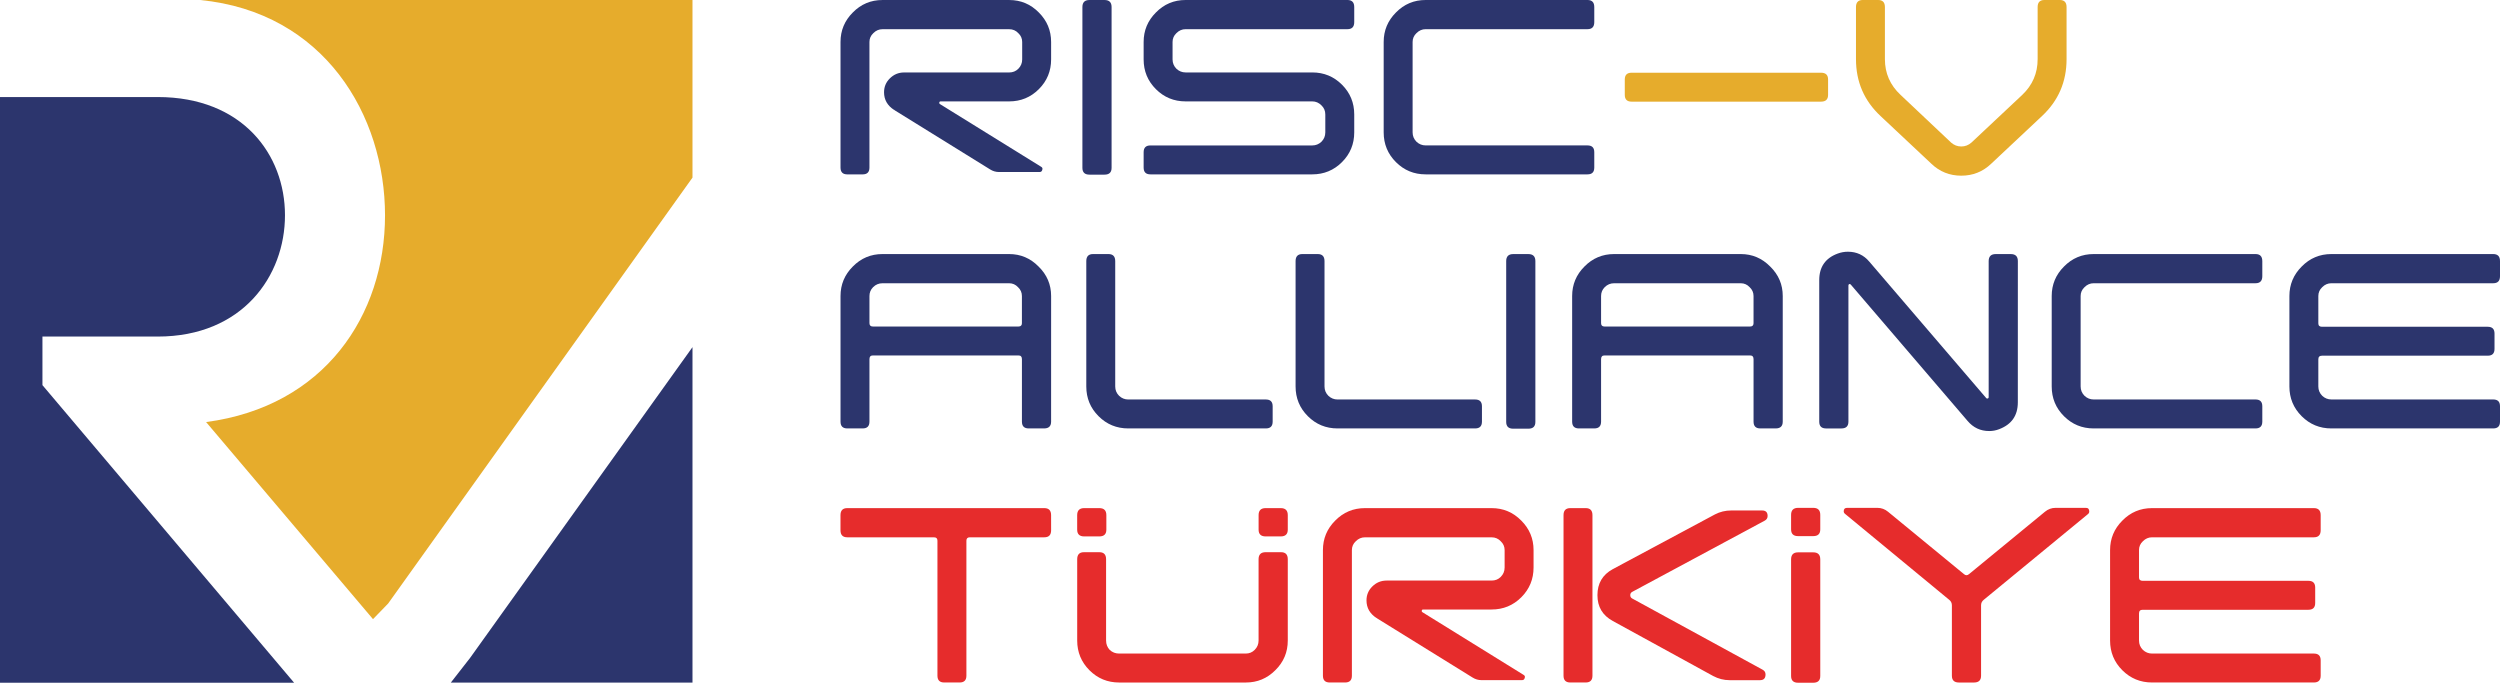
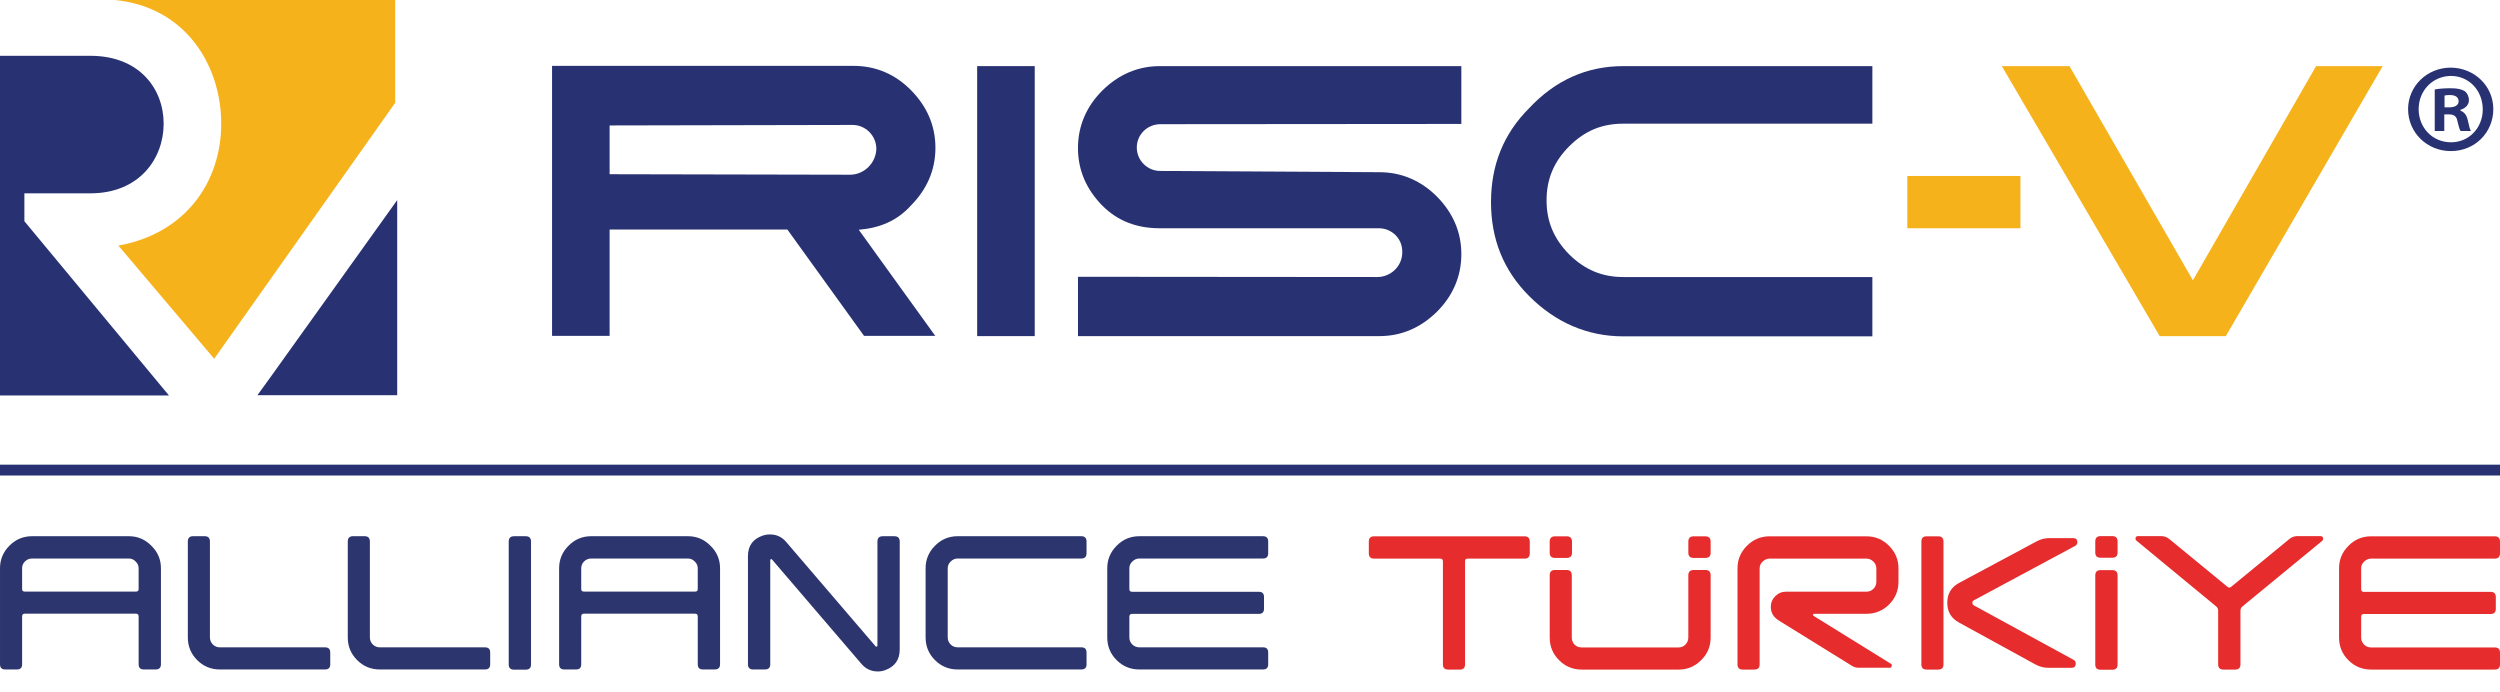
- <svg xmlns="http://www.w3.org/2000/svg" width="146.467mm" height="40mm" viewBox="0 0 146.467 40" version="1.1" id="svg429">
-   <defs id="defs426" />
-   <g id="layer1">
-     <g id="g4013" transform="matrix(1.333333,0,0,1.333333,-6.446567,-6.379822)">
-       <g id="g8" transform="matrix(0.05283551,0,0,0.05283551,-6.355635,4.304064)">
-         <path class="st0" d="m 532,188.2 c 0,83.2 -50.4,158.9 -148.8,171.9 L 522,524 534.6,511 787.7,156.8 V 9.1 H 378.2 v 0 C 481.6,19.2 532,105 532,188.2 Z" id="path4" style="fill:#e6ac2c" />
-         <path class="st1" d="m 247.1,289 h 95.8 c 70.6,0 105.9,-50.4 105.9,-100.9 0,-50.5 -35.3,-98.3 -105.9,-98.3 H 216.8 v 0 h -5 V 576.9 H 456.4 L 247.1,329.4 Z" id="path6" style="fill:#2c356d" />
-         <path class="st1" d="m 602.7,556.3 185,-258.5 v 279 h -201 z" id="path1554" style="fill:#2c356d;fill-opacity:1" />
-       </g>
-       <g id="g1510" transform="matrix(0.9171454,0,0,0.9171454,0.5325612,1.154514)">
-         <g id="g1133" style="font-weight:bold;font-size:19.533px;line-height:0.9;font-family:'Open Sans';-inkscape-font-specification:'Open Sans Bold';text-align:center;white-space:pre;shape-inside:url(#rect589);display:inline;stroke-width:12.008;stroke-linecap:round;stroke-linejoin:round" transform="matrix(0.6392723,0,0,0.6392723,-83.81928,-246.9086)">
-           <path d="m 217.229,424.026 q 0,0.508 -0.527,0.508 h -1.152 q -0.508,0 -0.508,-0.508 v -4.688 q 0,-0.273 -0.254,-0.273 h -10.919 q -0.254,0 -0.254,0.273 v 4.688 q 0,0.508 -0.508,0.508 h -1.152 q -0.508,0 -0.508,-0.508 v -9.415 q 0,-1.289 0.918,-2.207 0.918,-0.938 2.227,-0.938 h 9.493 q 1.289,0 2.207,0.938 0.938,0.918 0.938,2.207 z m -2.188,-7.384 v -2.031 q 0,-0.391 -0.293,-0.664 -0.273,-0.293 -0.664,-0.293 h -9.493 q -0.41,0 -0.703,0.293 -0.273,0.273 -0.273,0.664 v 2.031 q 0,0.254 0.254,0.254 h 10.919 q 0.254,0 0.254,-0.254 z" style="font-family:popstarregular;-inkscape-font-specification:'popstarregular Bold';fill:#2c356d" id="path43008" />
-           <path d="m 233.833,424.026 q 0,0.508 -0.508,0.508 h -10.314 q -1.309,0 -2.227,-0.918 -0.918,-0.918 -0.918,-2.227 v -9.396 q 0,-0.527 0.508,-0.527 h 1.152 q 0.508,0 0.508,0.527 v 9.396 q 0,0.41 0.293,0.703 0.293,0.273 0.684,0.273 h 10.314 q 0.508,0 0.508,0.508 z" style="font-family:popstarregular;-inkscape-font-specification:'popstarregular Bold';fill:#2c356d" id="path43010" />
-           <path d="m 249.518,424.026 q 0,0.508 -0.508,0.508 h -10.314 q -1.309,0 -2.227,-0.918 -0.918,-0.918 -0.918,-2.227 v -9.396 q 0,-0.527 0.508,-0.527 h 1.152 q 0.508,0 0.508,0.527 v 9.396 q 0,0.41 0.293,0.703 0.293,0.273 0.684,0.273 h 10.314 q 0.508,0 0.508,0.508 z" style="font-family:popstarregular;-inkscape-font-specification:'popstarregular Bold';fill:#2c356d" id="path43012" />
-           <path d="m 253.522,424.046 q 0,0.508 -0.527,0.508 h -1.133 q -0.527,0 -0.527,-0.508 v -12.052 q 0,-0.527 0.527,-0.527 h 1.133 q 0.527,0 0.527,0.527 z" style="font-family:popstarregular;-inkscape-font-specification:'popstarregular Bold';fill:#2c356d" id="path43014" />
-           <path d="m 272.06,424.026 q 0,0.508 -0.527,0.508 h -1.152 q -0.508,0 -0.508,-0.508 v -4.688 q 0,-0.273 -0.254,-0.273 h -10.919 q -0.254,0 -0.254,0.273 v 4.688 q 0,0.508 -0.508,0.508 h -1.152 q -0.508,0 -0.508,-0.508 v -9.415 q 0,-1.289 0.918,-2.207 0.918,-0.938 2.227,-0.938 h 9.493 q 1.289,0 2.207,0.938 0.938,0.918 0.938,2.207 z m -2.188,-7.384 v -2.031 q 0,-0.391 -0.293,-0.664 -0.273,-0.293 -0.664,-0.293 h -9.493 q -0.41,0 -0.703,0.293 -0.273,0.273 -0.273,0.664 v 2.031 q 0,0.254 0.254,0.254 h 10.919 q 0.254,0 0.254,-0.254 z" style="font-family:popstarregular;-inkscape-font-specification:'popstarregular Bold';fill:#2c356d" id="path43016" />
-           <path d="m 289.679,422.581 q 0,1.485 -1.406,2.012 -0.352,0.137 -0.742,0.137 -0.977,0 -1.621,-0.762 l -8.751,-10.216 q -0.059,-0.059 -0.117,-0.039 -0.059,0.039 -0.059,0.098 v 10.216 q 0,0.508 -0.527,0.508 h -1.152 q -0.508,0 -0.508,-0.508 v -10.607 q 0,-1.485 1.387,-1.992 0.371,-0.137 0.762,-0.137 0.977,0 1.602,0.742 l 8.771,10.236 q 0.039,0.039 0.117,0.019 0.059,-0.019 0.059,-0.098 v -10.196 q 0,-0.527 0.527,-0.527 h 1.133 q 0.527,0 0.527,0.527 z" style="font-family:popstarregular;-inkscape-font-specification:'popstarregular Bold';fill:#2c356d" id="path43018" />
-           <path d="m 308.001,424.026 q 0,0.508 -0.508,0.508 h -12.13 q -1.309,0 -2.227,-0.918 -0.918,-0.918 -0.918,-2.227 v -6.778 q 0,-1.289 0.918,-2.207 0.918,-0.938 2.227,-0.938 h 12.13 q 0.508,0 0.508,0.527 v 1.133 q 0,0.527 -0.508,0.527 h -12.13 q -0.391,0 -0.684,0.293 -0.293,0.273 -0.293,0.664 v 6.778 q 0,0.41 0.293,0.703 0.293,0.273 0.684,0.273 h 12.13 q 0.508,0 0.508,0.508 z" style="font-family:popstarregular;-inkscape-font-specification:'popstarregular Bold';fill:#2c356d" id="path43020" />
-           <path d="m 325.815,424.026 q 0,0.508 -0.508,0.508 h -12.13 q -1.309,0 -2.227,-0.918 -0.918,-0.918 -0.918,-2.227 v -6.778 q 0,-1.289 0.918,-2.207 0.918,-0.938 2.227,-0.938 h 12.13 q 0.508,0 0.508,0.527 v 1.133 q 0,0.527 -0.508,0.527 h -12.13 q -0.391,0 -0.684,0.293 -0.293,0.273 -0.293,0.664 v 2.051 q 0,0.254 0.273,0.254 h 12.423 q 0.508,0 0.508,0.508 v 1.152 q 0,0.508 -0.508,0.508 h -12.423 q -0.273,0 -0.273,0.273 v 2.031 q 0,0.41 0.293,0.703 0.293,0.273 0.684,0.273 h 12.13 q 0.508,0 0.508,0.508 z" style="font-family:popstarregular;-inkscape-font-specification:'popstarregular Bold';fill:#2c356d" id="path43022" />
-         </g>
-         <g id="g1123" style="font-weight:bold;font-size:19.533px;line-height:0.9;font-family:'Open Sans';-inkscape-font-specification:'Open Sans Bold';text-align:center;white-space:pre;shape-inside:url(#rect589);display:inline;stroke-width:12.008;stroke-linecap:round;stroke-linejoin:round" transform="matrix(0.6392723,0,0,0.6392723,-94.32095,-247.3557)">
-           <path d="m 221.898,401.368 0.059,0.019 -0.078,-0.039 z m 11.759,-3.789 q 0,1.309 -0.918,2.227 -0.918,0.918 -2.227,0.918 h -5.137 q -0.078,0 -0.098,0.078 -0.019,0.078 0.039,0.117 l 7.598,4.708 q 0.137,0.078 0.078,0.234 -0.039,0.156 -0.195,0.156 h -3.047 q -0.352,0 -0.664,-0.195 l -7.188,-4.454 q -0.762,-0.488 -0.762,-1.328 0,-0.606 0.43,-1.035 0.449,-0.449 1.074,-0.449 h 7.872 q 0.41,0 0.684,-0.273 0.293,-0.293 0.293,-0.703 v -1.309 q 0,-0.391 -0.293,-0.664 -0.273,-0.293 -0.684,-0.293 h -9.493 q -0.391,0 -0.684,0.293 -0.293,0.273 -0.293,0.664 v 9.415 q 0,0.508 -0.508,0.508 h -1.152 q -0.508,0 -0.508,-0.508 v -9.415 q 0,-1.289 0.918,-2.207 0.918,-0.938 2.227,-0.938 h 9.493 q 1.309,0 2.227,0.938 0.918,0.918 0.918,2.207 z" style="font-family:popstarregular;-inkscape-font-specification:'popstarregular Bold';fill:#2c356d" id="path42996" />
-           <path d="m 238.189,405.705 q 0,0.508 -0.527,0.508 h -1.133 q -0.527,0 -0.527,-0.508 v -12.052 q 0,-0.527 0.527,-0.527 h 1.133 q 0.527,0 0.527,0.527 z" style="font-family:popstarregular;-inkscape-font-specification:'popstarregular Bold';fill:#2c356d" id="path42998" />
-           <path d="m 256.374,403.048 q 0,1.309 -0.918,2.227 -0.918,0.918 -2.227,0.918 h -12.13 q -0.508,0 -0.508,-0.508 v -1.152 q 0,-0.508 0.508,-0.508 h 12.13 q 0.391,0 0.684,-0.273 0.293,-0.293 0.293,-0.703 v -1.348 q 0,-0.41 -0.293,-0.684 -0.293,-0.293 -0.684,-0.293 h -9.493 q -1.309,0 -2.227,-0.918 -0.918,-0.918 -0.918,-2.227 v -1.309 q 0,-1.289 0.918,-2.207 0.918,-0.938 2.227,-0.938 h 12.13 q 0.508,0 0.508,0.527 v 1.133 q 0,0.527 -0.508,0.527 h -12.13 q -0.391,0 -0.684,0.293 -0.293,0.273 -0.293,0.664 v 1.309 q 0,0.41 0.293,0.703 0.293,0.273 0.684,0.273 h 9.493 q 1.309,0 2.227,0.918 0.918,0.918 0.918,2.227 z" style="font-family:popstarregular;-inkscape-font-specification:'popstarregular Bold';fill:#2c356d" id="path43000" />
-           <path d="m 274.364,405.685 q 0,0.508 -0.508,0.508 h -12.13 q -1.309,0 -2.227,-0.918 -0.918,-0.918 -0.918,-2.227 v -6.778 q 0,-1.289 0.918,-2.207 0.918,-0.938 2.227,-0.938 h 12.13 q 0.508,0 0.508,0.527 v 1.133 q 0,0.527 -0.508,0.527 h -12.13 q -0.391,0 -0.684,0.293 -0.293,0.273 -0.293,0.664 v 6.778 q 0,0.41 0.293,0.703 0.293,0.273 0.684,0.273 h 12.13 q 0.508,0 0.508,0.508 z" style="font-family:popstarregular;-inkscape-font-specification:'popstarregular Bold';fill:#2c356d" id="path43002" />
-           <path d="m 291.886,400.235 q 0,0.508 -0.527,0.508 h -14.201 q -0.508,0 -0.508,-0.508 v -1.152 q 0,-0.508 0.508,-0.508 h 14.201 q 0.527,0 0.527,0.508 z" style="font-family:popstarregular;-inkscape-font-specification:'popstarregular Bold';fill:#e6ac2c" id="path43004" />
-           <path d="m 309.759,397.559 q 0,2.539 -1.836,4.258 l -3.809,3.575 q -0.938,0.899 -2.246,0.899 -1.309,0 -2.246,-0.899 l -3.809,-3.575 q -1.836,-1.719 -1.836,-4.258 v -3.907 q 0,-0.527 0.508,-0.527 h 1.152 q 0.508,0 0.508,0.527 v 3.907 q 0,1.582 1.172,2.676 l 3.789,3.575 q 0.332,0.293 0.762,0.293 0.43,0 0.762,-0.293 l 3.809,-3.575 q 1.152,-1.094 1.152,-2.676 v -3.907 q 0,-0.527 0.508,-0.527 h 1.152 q 0.508,0 0.508,0.527 z" style="font-family:popstarregular;-inkscape-font-specification:'popstarregular Bold';fill:#e6ac2c" id="path43006" />
-         </g>
-         <g id="g1369" transform="matrix(1.17776,0,0,1.17776,21.78502,-63.62547)">
-           <path d="m 277.031,430.745 -9.923,5.333 q -0.156,0.078 -0.156,0.254 0,0.176 0.156,0.254 l 9.767,5.333 q 0.215,0.117 0.215,0.352 0,0.43 -0.41,0.43 h -2.285 q -0.645,0 -1.231,-0.313 l -7.52,-4.122 q -1.152,-0.625 -1.152,-1.934 0,-1.328 1.152,-1.953 l 7.657,-4.102 q 0.566,-0.293 1.211,-0.293 h 2.324 q 0.41,0 0.41,0.41 0,0.234 -0.215,0.352 z m -12.912,11.622 q 0,0.508 -0.508,0.508 h -1.152 q -0.508,0 -0.508,-0.508 v -12.033 q 0,-0.527 0.508,-0.527 h 1.152 q 0.508,0 0.508,0.527 z" style="font-weight:bold;font-size:19.533px;line-height:0.9;font-family:popstarregular;-inkscape-font-specification:'popstarregular Bold';text-align:center;white-space:pre;shape-inside:url(#rect589);display:inline;fill:#e62c2c;stroke-width:12.008;stroke-linecap:round;stroke-linejoin:round" id="path43030" transform="matrix(0.5427864,0,0,0.5427864,-93.09525,-155.2405)" />
-           <path d="m 28.244,78.954 q 0,0.286 -0.276,0.286 h -3.032 q -0.138,0 -0.138,0.138 v 5.492 q 0,0.276 -0.276,0.276 h -0.626 q -0.276,0 -0.276,-0.276 v -5.492 q 0,-0.138 -0.148,-0.138 h -3.52 q -0.276,0 -0.276,-0.286 v -0.615 q 0,-0.286 0.276,-0.286 h 8.015 q 0.276,0 0.276,0.286 z" style="font-weight:bold;font-size:19.533px;line-height:0.9;font-family:popstarregular;-inkscape-font-specification:'popstarregular Bold';text-align:center;white-space:pre;shape-inside:url(#rect589);display:inline;fill:#e62c2c;stroke-width:6.518;stroke-linecap:round;stroke-linejoin:round" id="path43024" />
-           <path d="m 41.486,82.527 0.032,0.011 -0.042,-0.021 z m 6.383,-2.057 q 0,0.71 -0.498,1.209 -0.498,0.498 -1.209,0.498 h -2.788 q -0.042,0 -0.053,0.042 -0.011,0.042 0.021,0.064 l 4.124,2.555 q 0.074,0.042 0.042,0.127 -0.021,0.085 -0.106,0.085 h -1.654 q -0.191,0 -0.36,-0.106 l -3.902,-2.417 q -0.413,-0.265 -0.413,-0.721 0,-0.329 0.233,-0.562 0.244,-0.244 0.583,-0.244 h 4.273 q 0.223,0 0.371,-0.148 0.159,-0.159 0.159,-0.382 v -0.71 q 0,-0.212 -0.159,-0.36 -0.148,-0.159 -0.371,-0.159 H 41.009 q -0.212,0 -0.371,0.159 -0.159,0.148 -0.159,0.36 v 5.11 q 0,0.276 -0.276,0.276 h -0.626 q -0.276,0 -0.276,-0.276 v -5.11 q 0,-0.7 0.498,-1.198 Q 40.299,78.053 41.009,78.053 h 5.153 q 0.71,0 1.209,0.509 0.498,0.498 0.498,1.198 z" style="font-weight:bold;font-size:19.533px;line-height:0.9;font-family:popstarregular;-inkscape-font-specification:'popstarregular Bold';text-align:center;white-space:pre;shape-inside:url(#rect589);display:inline;fill:#e62c2c;stroke-width:6.518;stroke-linecap:round;stroke-linejoin:round" id="path43028" />
-           <path d="m 70.42,78.297 -4.241,3.488 q -0.106,0.085 -0.106,0.223 v 2.863 q 0,0.276 -0.286,0.276 h -0.615 q -0.286,0 -0.286,-0.276 v -2.863 q 0,-0.138 -0.106,-0.223 l -4.241,-3.499 q -0.053,-0.042 -0.053,-0.106 0,-0.138 0.138,-0.138 h 1.23 q 0.244,0 0.435,0.159 l 3.085,2.534 q 0.106,0.095 0.212,0 l 3.085,-2.534 Q 68.862,78.042 69.106,78.042 h 1.23 q 0.138,0 0.138,0.148 0,0.064 -0.053,0.106 z" style="font-weight:bold;font-size:19.533px;line-height:0.9;font-family:popstarregular;-inkscape-font-specification:'popstarregular Bold';text-align:center;white-space:pre;shape-inside:url(#rect589);display:inline;fill:#e62c2c;stroke-width:6.518;stroke-linecap:round;stroke-linejoin:round" id="path43034" />
-           <path d="m 79.888,84.87 q 0,0.276 -0.276,0.276 h -6.584 q -0.71,0 -1.209,-0.498 -0.498,-0.498 -0.498,-1.209 v -3.679 q 0,-0.7 0.498,-1.198 0.498,-0.509 1.209,-0.509 h 6.584 q 0.276,0 0.276,0.286 v 0.615 q 0,0.286 -0.276,0.286 h -6.584 q -0.212,0 -0.371,0.159 -0.159,0.148 -0.159,0.36 v 1.113 q 0,0.138 0.148,0.138 h 6.743 q 0.276,0 0.276,0.276 v 0.626 q 0,0.276 -0.276,0.276 h -6.743 q -0.148,0 -0.148,0.148 v 1.103 q 0,0.223 0.159,0.382 0.159,0.148 0.371,0.148 h 6.584 q 0.276,0 0.276,0.276 z" style="font-weight:bold;font-size:19.533px;line-height:0.9;font-family:popstarregular;-inkscape-font-specification:'popstarregular Bold';text-align:center;white-space:pre;shape-inside:url(#rect589);display:inline;fill:#e62c2c;stroke-width:6.518;stroke-linecap:round;stroke-linejoin:round" id="path43036" />
-           <path id="path43032-6-1" style="font-weight:bold;font-size:19.533px;line-height:0.9;font-family:popstarregular;-inkscape-font-specification:'popstarregular Bold';text-align:center;white-space:pre;shape-inside:url(#rect589);display:inline;fill:#e62c2c;stroke-width:6.518;stroke-linecap:round;stroke-linejoin:round" d="m 58.631,78.042 c -0.191,0 -0.286,0.095 -0.286,0.286 v 0.589 c 0,0.184 0.095,0.275 0.286,0.275 h 0.615 c 0.191,0 0.286,-0.092 0.286,-0.275 v -0.589 c 0,-0.191 -0.095,-0.286 -0.286,-0.286 z m -29.058,0.011 c -0.179,0.006 -0.269,0.101 -0.269,0.286 v 0.589 c 0,0.184 0.095,0.276 0.286,0.276 h 0.615 c 0.191,0 0.286,-0.092 0.286,-0.276 v -0.589 c 0,-0.191 -0.095,-0.286 -0.286,-0.286 h -0.615 c -0.006,0 -0.012,-1.86e-4 -0.018,0 z m 7.379,0 c -0.179,0.006 -0.268,0.101 -0.268,0.286 v 0.589 c 0,0.184 0.095,0.276 0.286,0.276 h 0.615 c 0.191,0 0.286,-0.092 0.286,-0.276 v -0.589 c 0,-0.191 -0.095,-0.286 -0.286,-0.286 H 36.969 c -0.006,0 -0.012,-1.86e-4 -0.018,0 z m -7.372,1.793 c -0.184,0 -0.275,0.095 -0.275,0.286 v 3.307 c 0,0.474 0.166,0.876 0.498,1.209 0.332,0.332 0.735,0.499 1.209,0.499 h 5.153 c 0.467,0 0.866,-0.166 1.198,-0.499 0.339,-0.332 0.508,-0.735 0.508,-1.209 v -3.307 c 0,-0.191 -0.092,-0.286 -0.275,-0.286 H 36.969 c -0.191,0 -0.286,0.095 -0.286,0.286 v 3.307 c 0,0.148 -0.053,0.276 -0.159,0.382 -0.099,0.099 -0.219,0.148 -0.361,0.148 h -5.153 c -0.148,0 -0.276,-0.049 -0.382,-0.148 -0.099,-0.106 -0.148,-0.233 -0.148,-0.382 v -3.307 c 0,-0.191 -0.092,-0.286 -0.275,-0.286 z m 29.051,0.006 c -0.191,0 -0.286,0.095 -0.286,0.286 v 4.743 c 0,0.184 0.095,0.275 0.286,0.275 h 0.615 c 0.191,0 0.286,-0.092 0.286,-0.275 v -4.743 c 0,-0.191 -0.095,-0.286 -0.286,-0.286 z" />
-         </g>
-       </g>
+ <svg xmlns="http://www.w3.org/2000/svg" version="1.1" id="Layer_1" x="0px" y="0px" viewBox="0 0 994.462 275" xml:space="preserve" width="994.462" height="275">
+   <defs id="defs35">
+     <rect x="-183.06" y="437.847" width="1252.92" height="256.933" id="rect320" />
+   </defs>
+   <style type="text/css" id="style6">
+ 	.st0{fill:#F5B21B;}
+ 	.st1{fill:#283272;}
+ </style>
+   <g id="g30">
+     <g id="g24">
+       <path class="st0" d="M 88,49.2 C 88,72.1 74.1,92.8 47.1,97.7 l 38.1,45 3.4,-4.8 68.6,-97 V 0 H 45.7 C 74.1,2.8 88,26.3 88,49.2 Z" id="path8" />
+       <path class="st1" d="M 9.7,76.9 H 36 c 19.4,0 29.1,-13.8 29.1,-27.7 0,-13.9 -9.7,-27 -29.1,-27 H 0 V 157.3 H 67.2 L 9.7,88 Z m 97.7,73.4 50.6,-70.7 v 77.6 h -55.6 z" id="path10" />
+       <rect x="388.7" y="26.3" class="st1" width="22.9" height="107.4" id="rect12" />
+       <path class="st1" d="m 547.8,110.2 -119,-0.1 v 23.6 h 119.9 c 9,0 16.6,-3.5 22.9,-9.7 6.2,-6.2 9.7,-13.9 9.7,-22.9 0,-9 -3.5,-16.6 -9.7,-22.9 -6.2,-6.2 -13.9,-9.7 -22.9,-9.7 L 461.5,68 c -5.1,0 -9.3,-4.2 -9.3,-9.3 v 0 0 c 0,-5.2 4.2,-9.3 9.4,-9.3 l 119.7,-0.1 v -23 H 461.4 c -9,0 -16.6,3.5 -22.9,9.7 -6.2,6.2 -9.7,13.9 -9.7,22.9 0,9 3.5,16.6 9.7,22.9 6.2,6.2 13.8,9 22.9,9 h 87.1 c 5.2,0 9.4,4.2 9.3,9.4 v 0 0 c 0.1,5.5 -4.4,10 -10,10 z" id="path14" />
+       <path class="st1" d="m 645.7,26.3 h 99.1 v 22.9 h -99.1 c -8.3,0 -15.2,2.7 -21.5,9 -6.2,6.2 -9,13.2 -9,21.5 0,8.3 2.8,15.2 9,21.5 6.3,6.2 13.2,9 21.5,9 h 99.1 v 23.6 h -99 c -14.5,0 -27.1,-5.6 -37.5,-16 -10.4,-10.4 -15.2,-22.9 -15.2,-37.4 0,-14.5 4.8,-27 15.2,-37.4 10.4,-11.1 22.9,-16.7 37.4,-16.7 z" id="path16" />
+       <path class="st1" d="M 338.1,69.5 242.5,69.3 V 49.9 l 96.6,-0.2 c 5.2,0 9.4,4.2 9.5,9.4 v 0 0 c -0.1,5.7 -4.8,10.4 -10.5,10.4 z m 34,64.2 -30.5,-42.3 c 8.3,-0.7 15.2,-3.5 20.8,-9.7 6.2,-6.3 9.7,-13.9 9.7,-22.9 0,-9 -3.5,-16.6 -9.7,-22.9 -6.2,-6.3 -13.9,-9.7 -22.9,-9.7 H 219.6 v 107.4 h 22.9 V 91.3 h 70.7 l 30.5,42.3 h 28.4 z" id="path18" />
+       <polyline class="st0" points="859.1,133.7 796.3,26.3 823.2,26.3 872.3,111.5 921.3,26.3 947.8,26.3 885.4,133.7   " id="polyline20" />
+       <rect x="758.7" y="70" class="st0" width="45" height="20.8" id="rect22" />
+     </g>
+     <g id="g28">
+       <path class="st1" d="m 991.8,43.4 c 0,9.3 -7.3,16.7 -16.9,16.7 -9.4,0 -17,-7.3 -17,-16.7 0,-9.1 7.5,-16.5 17,-16.5 9.5,0.1 16.9,7.4 16.9,16.5 z m -29.7,0 c 0,7.3 5.4,13.2 12.9,13.2 7.2,0 12.6,-5.8 12.6,-13.1 0,-7.3 -5.3,-13.3 -12.7,-13.3 -7.4,0.1 -12.8,6 -12.8,13.2 z m 10.2,8.7 h -3.8 V 35.6 c 1.5,-0.3 3.6,-0.5 6.3,-0.5 3.1,0 4.5,0.5 5.7,1.2 0.9,0.7 1.6,2 1.6,3.6 0,1.8 -1.4,3.2 -3.4,3.8 V 44 c 1.6,0.6 2.5,1.8 3,4 0.5,2.5 0.8,3.5 1.2,4.1 h -4.1 c -0.5,-0.6 -0.8,-2.1 -1.3,-4 -0.3,-1.8 -1.3,-2.6 -3.4,-2.6 h -1.8 z m 0.1,-9.4 h 1.8 c 2.1,0 3.8,-0.7 3.8,-2.4 0,-1.5 -1.1,-2.5 -3.5,-2.5 -1,0 -1.7,0.1 -2.1,0.2 z" id="path26" />
+     </g>
+   </g>
+   <rect style="fill:#283272;fill-opacity:1;stroke-width:0.329;stroke-linecap:round;stroke-linejoin:round;paint-order:stroke fill markers" id="rect506" width="994.462" height="4.315" x="-0" y="184.836" rx="0" />
+   <g id="g2356" transform="matrix(1.870058,0,0,1.870058,1.813495,-164.1562)">
+     <g id="g1133" style="font-weight:bold;font-size:19.533px;line-height:0.9;font-family:'Open Sans';-inkscape-font-specification:'Open Sans Bold';text-align:center;white-space:pre;shape-inside:url(#rect589);display:inline;stroke-width:12.008;stroke-linecap:round;stroke-linejoin:round" transform="matrix(2.169047,0,0,2.169047,-437.9163,-690.6487)">
+       <path d="m 217.229,424.026 q 0,0.508 -0.527,0.508 h -1.152 q -0.508,0 -0.508,-0.508 v -4.688 q 0,-0.273 -0.254,-0.273 h -10.919 q -0.254,0 -0.254,0.273 v 4.688 q 0,0.508 -0.508,0.508 h -1.152 q -0.508,0 -0.508,-0.508 v -9.415 q 0,-1.289 0.918,-2.207 0.918,-0.938 2.227,-0.938 h 9.493 q 1.289,0 2.207,0.938 0.938,0.918 0.938,2.207 z m -2.188,-7.384 v -2.031 q 0,-0.391 -0.293,-0.664 -0.273,-0.293 -0.664,-0.293 h -9.493 q -0.41,0 -0.703,0.293 -0.273,0.273 -0.273,0.664 v 2.031 q 0,0.254 0.254,0.254 h 10.919 q 0.254,0 0.254,-0.254 z" style="font-family:popstarregular;-inkscape-font-specification:'popstarregular Bold';fill:#2c356d" id="path43008" />
+       <path d="m 233.833,424.026 q 0,0.508 -0.508,0.508 h -10.314 q -1.309,0 -2.227,-0.918 -0.918,-0.918 -0.918,-2.227 v -9.396 q 0,-0.527 0.508,-0.527 h 1.152 q 0.508,0 0.508,0.527 v 9.396 q 0,0.41 0.293,0.703 0.293,0.273 0.684,0.273 h 10.314 q 0.508,0 0.508,0.508 z" style="font-family:popstarregular;-inkscape-font-specification:'popstarregular Bold';fill:#2c356d" id="path43010" />
+       <path d="m 249.518,424.026 q 0,0.508 -0.508,0.508 h -10.314 q -1.309,0 -2.227,-0.918 -0.918,-0.918 -0.918,-2.227 v -9.396 q 0,-0.527 0.508,-0.527 h 1.152 q 0.508,0 0.508,0.527 v 9.396 q 0,0.41 0.293,0.703 0.293,0.273 0.684,0.273 h 10.314 q 0.508,0 0.508,0.508 z" style="font-family:popstarregular;-inkscape-font-specification:'popstarregular Bold';fill:#2c356d" id="path43012" />
+       <path d="m 253.522,424.046 q 0,0.508 -0.527,0.508 h -1.133 q -0.527,0 -0.527,-0.508 v -12.052 q 0,-0.527 0.527,-0.527 h 1.133 q 0.527,0 0.527,0.527 z" style="font-family:popstarregular;-inkscape-font-specification:'popstarregular Bold';fill:#2c356d" id="path43014" />
+       <path d="m 272.06,424.026 q 0,0.508 -0.527,0.508 h -1.152 q -0.508,0 -0.508,-0.508 v -4.688 q 0,-0.273 -0.254,-0.273 h -10.919 q -0.254,0 -0.254,0.273 v 4.688 q 0,0.508 -0.508,0.508 h -1.152 q -0.508,0 -0.508,-0.508 v -9.415 q 0,-1.289 0.918,-2.207 0.918,-0.938 2.227,-0.938 h 9.493 q 1.289,0 2.207,0.938 0.938,0.918 0.938,2.207 z m -2.188,-7.384 v -2.031 q 0,-0.391 -0.293,-0.664 -0.273,-0.293 -0.664,-0.293 h -9.493 q -0.41,0 -0.703,0.293 -0.273,0.273 -0.273,0.664 v 2.031 q 0,0.254 0.254,0.254 h 10.919 q 0.254,0 0.254,-0.254 z" style="font-family:popstarregular;-inkscape-font-specification:'popstarregular Bold';fill:#2c356d" id="path43016" />
+       <path d="m 289.679,422.581 q 0,1.485 -1.406,2.012 -0.352,0.137 -0.742,0.137 -0.977,0 -1.621,-0.762 l -8.751,-10.216 q -0.059,-0.059 -0.117,-0.039 -0.059,0.039 -0.059,0.098 v 10.216 q 0,0.508 -0.527,0.508 h -1.152 q -0.508,0 -0.508,-0.508 v -10.607 q 0,-1.485 1.387,-1.992 0.371,-0.137 0.762,-0.137 0.977,0 1.602,0.742 l 8.771,10.236 q 0.039,0.039 0.117,0.019 0.059,-0.019 0.059,-0.098 v -10.196 q 0,-0.527 0.527,-0.527 h 1.133 q 0.527,0 0.527,0.527 z" style="font-family:popstarregular;-inkscape-font-specification:'popstarregular Bold';fill:#2c356d" id="path43018" />
+       <path d="m 308.001,424.026 q 0,0.508 -0.508,0.508 h -12.13 q -1.309,0 -2.227,-0.918 -0.918,-0.918 -0.918,-2.227 v -6.778 q 0,-1.289 0.918,-2.207 0.918,-0.938 2.227,-0.938 h 12.13 q 0.508,0 0.508,0.527 v 1.133 q 0,0.527 -0.508,0.527 h -12.13 q -0.391,0 -0.684,0.293 -0.293,0.273 -0.293,0.664 v 6.778 q 0,0.41 0.293,0.703 0.293,0.273 0.684,0.273 h 12.13 q 0.508,0 0.508,0.508 z" style="font-family:popstarregular;-inkscape-font-specification:'popstarregular Bold';fill:#2c356d" id="path43020" />
+       <path d="m 325.815,424.026 q 0,0.508 -0.508,0.508 h -12.13 q -1.309,0 -2.227,-0.918 -0.918,-0.918 -0.918,-2.227 v -6.778 q 0,-1.289 0.918,-2.207 0.918,-0.938 2.227,-0.938 h 12.13 q 0.508,0 0.508,0.527 v 1.133 q 0,0.527 -0.508,0.527 h -12.13 q -0.391,0 -0.684,0.293 -0.293,0.273 -0.293,0.664 v 2.051 q 0,0.254 0.273,0.254 h 12.423 q 0.508,0 0.508,0.508 v 1.152 q 0,0.508 -0.508,0.508 h -12.423 q -0.273,0 -0.273,0.273 v 2.031 q 0,0.41 0.293,0.703 0.293,0.273 0.684,0.273 h 12.13 q 0.508,0 0.508,0.508 z" style="font-family:popstarregular;-inkscape-font-specification:'popstarregular Bold';fill:#2c356d" id="path43022" />
+     </g>
+     <g id="g1369" transform="matrix(3.996134,0,0,3.996134,211.5671,-110.0478)">
+       <path d="m 277.031,430.745 -9.923,5.333 q -0.156,0.078 -0.156,0.254 0,0.176 0.156,0.254 l 9.767,5.333 q 0.215,0.117 0.215,0.352 0,0.43 -0.41,0.43 h -2.285 q -0.645,0 -1.231,-0.313 l -7.52,-4.122 q -1.152,-0.625 -1.152,-1.934 0,-1.328 1.152,-1.953 l 7.657,-4.102 q 0.566,-0.293 1.211,-0.293 h 2.324 q 0.41,0 0.41,0.41 0,0.234 -0.215,0.352 z m -12.912,11.622 q 0,0.508 -0.508,0.508 h -1.152 q -0.508,0 -0.508,-0.508 v -12.033 q 0,-0.527 0.508,-0.527 h 1.152 q 0.508,0 0.508,0.527 z" style="font-weight:bold;font-size:19.533px;line-height:0.9;font-family:popstarregular;-inkscape-font-specification:'popstarregular Bold';text-align:center;white-space:pre;shape-inside:url(#rect589);display:inline;fill:#e62c2c;stroke-width:12.008;stroke-linecap:round;stroke-linejoin:round" id="path43030" transform="matrix(0.5427864,0,0,0.5427864,-93.09525,-155.2405)" />
+       <path d="m 28.244,78.954 q 0,0.286 -0.276,0.286 h -3.032 q -0.138,0 -0.138,0.138 v 5.492 q 0,0.276 -0.276,0.276 h -0.626 q -0.276,0 -0.276,-0.276 v -5.492 q 0,-0.138 -0.148,-0.138 h -3.52 q -0.276,0 -0.276,-0.286 v -0.615 q 0,-0.286 0.276,-0.286 h 8.015 q 0.276,0 0.276,0.286 z" style="font-weight:bold;font-size:19.533px;line-height:0.9;font-family:popstarregular;-inkscape-font-specification:'popstarregular Bold';text-align:center;white-space:pre;shape-inside:url(#rect589);display:inline;fill:#e62c2c;stroke-width:6.518;stroke-linecap:round;stroke-linejoin:round" id="path43024" />
+       <path d="m 41.486,82.527 0.032,0.011 -0.042,-0.021 z m 6.383,-2.057 q 0,0.71 -0.498,1.209 -0.498,0.498 -1.209,0.498 h -2.788 q -0.042,0 -0.053,0.042 -0.011,0.042 0.021,0.064 l 4.124,2.555 q 0.074,0.042 0.042,0.127 -0.021,0.085 -0.106,0.085 h -1.654 q -0.191,0 -0.36,-0.106 l -3.902,-2.417 q -0.413,-0.265 -0.413,-0.721 0,-0.329 0.233,-0.562 0.244,-0.244 0.583,-0.244 h 4.273 q 0.223,0 0.371,-0.148 0.159,-0.159 0.159,-0.382 v -0.71 q 0,-0.212 -0.159,-0.36 -0.148,-0.159 -0.371,-0.159 H 41.009 q -0.212,0 -0.371,0.159 -0.159,0.148 -0.159,0.36 v 5.11 q 0,0.276 -0.276,0.276 h -0.626 q -0.276,0 -0.276,-0.276 v -5.11 q 0,-0.7 0.498,-1.198 Q 40.299,78.053 41.009,78.053 h 5.153 q 0.71,0 1.209,0.509 0.498,0.498 0.498,1.198 z" style="font-weight:bold;font-size:19.533px;line-height:0.9;font-family:popstarregular;-inkscape-font-specification:'popstarregular Bold';text-align:center;white-space:pre;shape-inside:url(#rect589);display:inline;fill:#e62c2c;stroke-width:6.518;stroke-linecap:round;stroke-linejoin:round" id="path43028" />
+       <path d="m 70.42,78.297 -4.241,3.488 q -0.106,0.085 -0.106,0.223 v 2.863 q 0,0.276 -0.286,0.276 h -0.615 q -0.286,0 -0.286,-0.276 v -2.863 q 0,-0.138 -0.106,-0.223 l -4.241,-3.499 q -0.053,-0.042 -0.053,-0.106 0,-0.138 0.138,-0.138 h 1.23 q 0.244,0 0.435,0.159 l 3.085,2.534 q 0.106,0.095 0.212,0 l 3.085,-2.534 Q 68.862,78.042 69.106,78.042 h 1.23 q 0.138,0 0.138,0.148 0,0.064 -0.053,0.106 z" style="font-weight:bold;font-size:19.533px;line-height:0.9;font-family:popstarregular;-inkscape-font-specification:'popstarregular Bold';text-align:center;white-space:pre;shape-inside:url(#rect589);display:inline;fill:#e62c2c;stroke-width:6.518;stroke-linecap:round;stroke-linejoin:round" id="path43034" />
+       <path d="m 79.888,84.87 q 0,0.276 -0.276,0.276 h -6.584 q -0.71,0 -1.209,-0.498 -0.498,-0.498 -0.498,-1.209 v -3.679 q 0,-0.7 0.498,-1.198 0.498,-0.509 1.209,-0.509 h 6.584 q 0.276,0 0.276,0.286 v 0.615 q 0,0.286 -0.276,0.286 h -6.584 q -0.212,0 -0.371,0.159 -0.159,0.148 -0.159,0.36 v 1.113 q 0,0.138 0.148,0.138 h 6.743 q 0.276,0 0.276,0.276 v 0.626 q 0,0.276 -0.276,0.276 h -6.743 q -0.148,0 -0.148,0.148 v 1.103 q 0,0.223 0.159,0.382 0.159,0.148 0.371,0.148 h 6.584 q 0.276,0 0.276,0.276 z" style="font-weight:bold;font-size:19.533px;line-height:0.9;font-family:popstarregular;-inkscape-font-specification:'popstarregular Bold';text-align:center;white-space:pre;shape-inside:url(#rect589);display:inline;fill:#e62c2c;stroke-width:6.518;stroke-linecap:round;stroke-linejoin:round" id="path43036" />
+       <path id="path43032-6-1" style="font-weight:bold;font-size:19.533px;line-height:0.9;font-family:popstarregular;-inkscape-font-specification:'popstarregular Bold';text-align:center;white-space:pre;shape-inside:url(#rect589);display:inline;fill:#e62c2c;stroke-width:6.518;stroke-linecap:round;stroke-linejoin:round" d="m 58.631,78.042 c -0.191,0 -0.286,0.095 -0.286,0.286 v 0.589 c 0,0.184 0.095,0.275 0.286,0.275 h 0.615 c 0.191,0 0.286,-0.092 0.286,-0.275 v -0.589 c 0,-0.191 -0.095,-0.286 -0.286,-0.286 z m -29.058,0.011 c -0.179,0.006 -0.269,0.101 -0.269,0.286 v 0.589 c 0,0.184 0.095,0.276 0.286,0.276 h 0.615 c 0.191,0 0.286,-0.092 0.286,-0.276 v -0.589 c 0,-0.191 -0.095,-0.286 -0.286,-0.286 h -0.615 c -0.006,0 -0.012,-1.86e-4 -0.018,0 z m 7.379,0 c -0.179,0.006 -0.268,0.101 -0.268,0.286 v 0.589 c 0,0.184 0.095,0.276 0.286,0.276 h 0.615 c 0.191,0 0.286,-0.092 0.286,-0.276 v -0.589 c 0,-0.191 -0.095,-0.286 -0.286,-0.286 H 36.969 c -0.006,0 -0.012,-1.86e-4 -0.018,0 z m -7.372,1.793 c -0.184,0 -0.275,0.095 -0.275,0.286 v 3.307 c 0,0.474 0.166,0.876 0.498,1.209 0.332,0.332 0.735,0.499 1.209,0.499 h 5.153 c 0.467,0 0.866,-0.166 1.198,-0.499 0.339,-0.332 0.508,-0.735 0.508,-1.209 v -3.307 c 0,-0.191 -0.092,-0.286 -0.275,-0.286 H 36.969 c -0.191,0 -0.286,0.095 -0.286,0.286 v 3.307 c 0,0.148 -0.053,0.276 -0.159,0.382 -0.099,0.099 -0.219,0.148 -0.361,0.148 h -5.153 c -0.148,0 -0.276,-0.049 -0.382,-0.148 -0.099,-0.106 -0.148,-0.233 -0.148,-0.382 v -3.307 c 0,-0.191 -0.092,-0.286 -0.275,-0.286 z m 29.051,0.006 c -0.191,0 -0.286,0.095 -0.286,0.286 v 4.743 c 0,0.184 0.095,0.275 0.286,0.275 h 0.615 c 0.191,0 0.286,-0.092 0.286,-0.275 v -4.743 c 0,-0.191 -0.095,-0.286 -0.286,-0.286 z" />
    </g>
  </g>
</svg>
